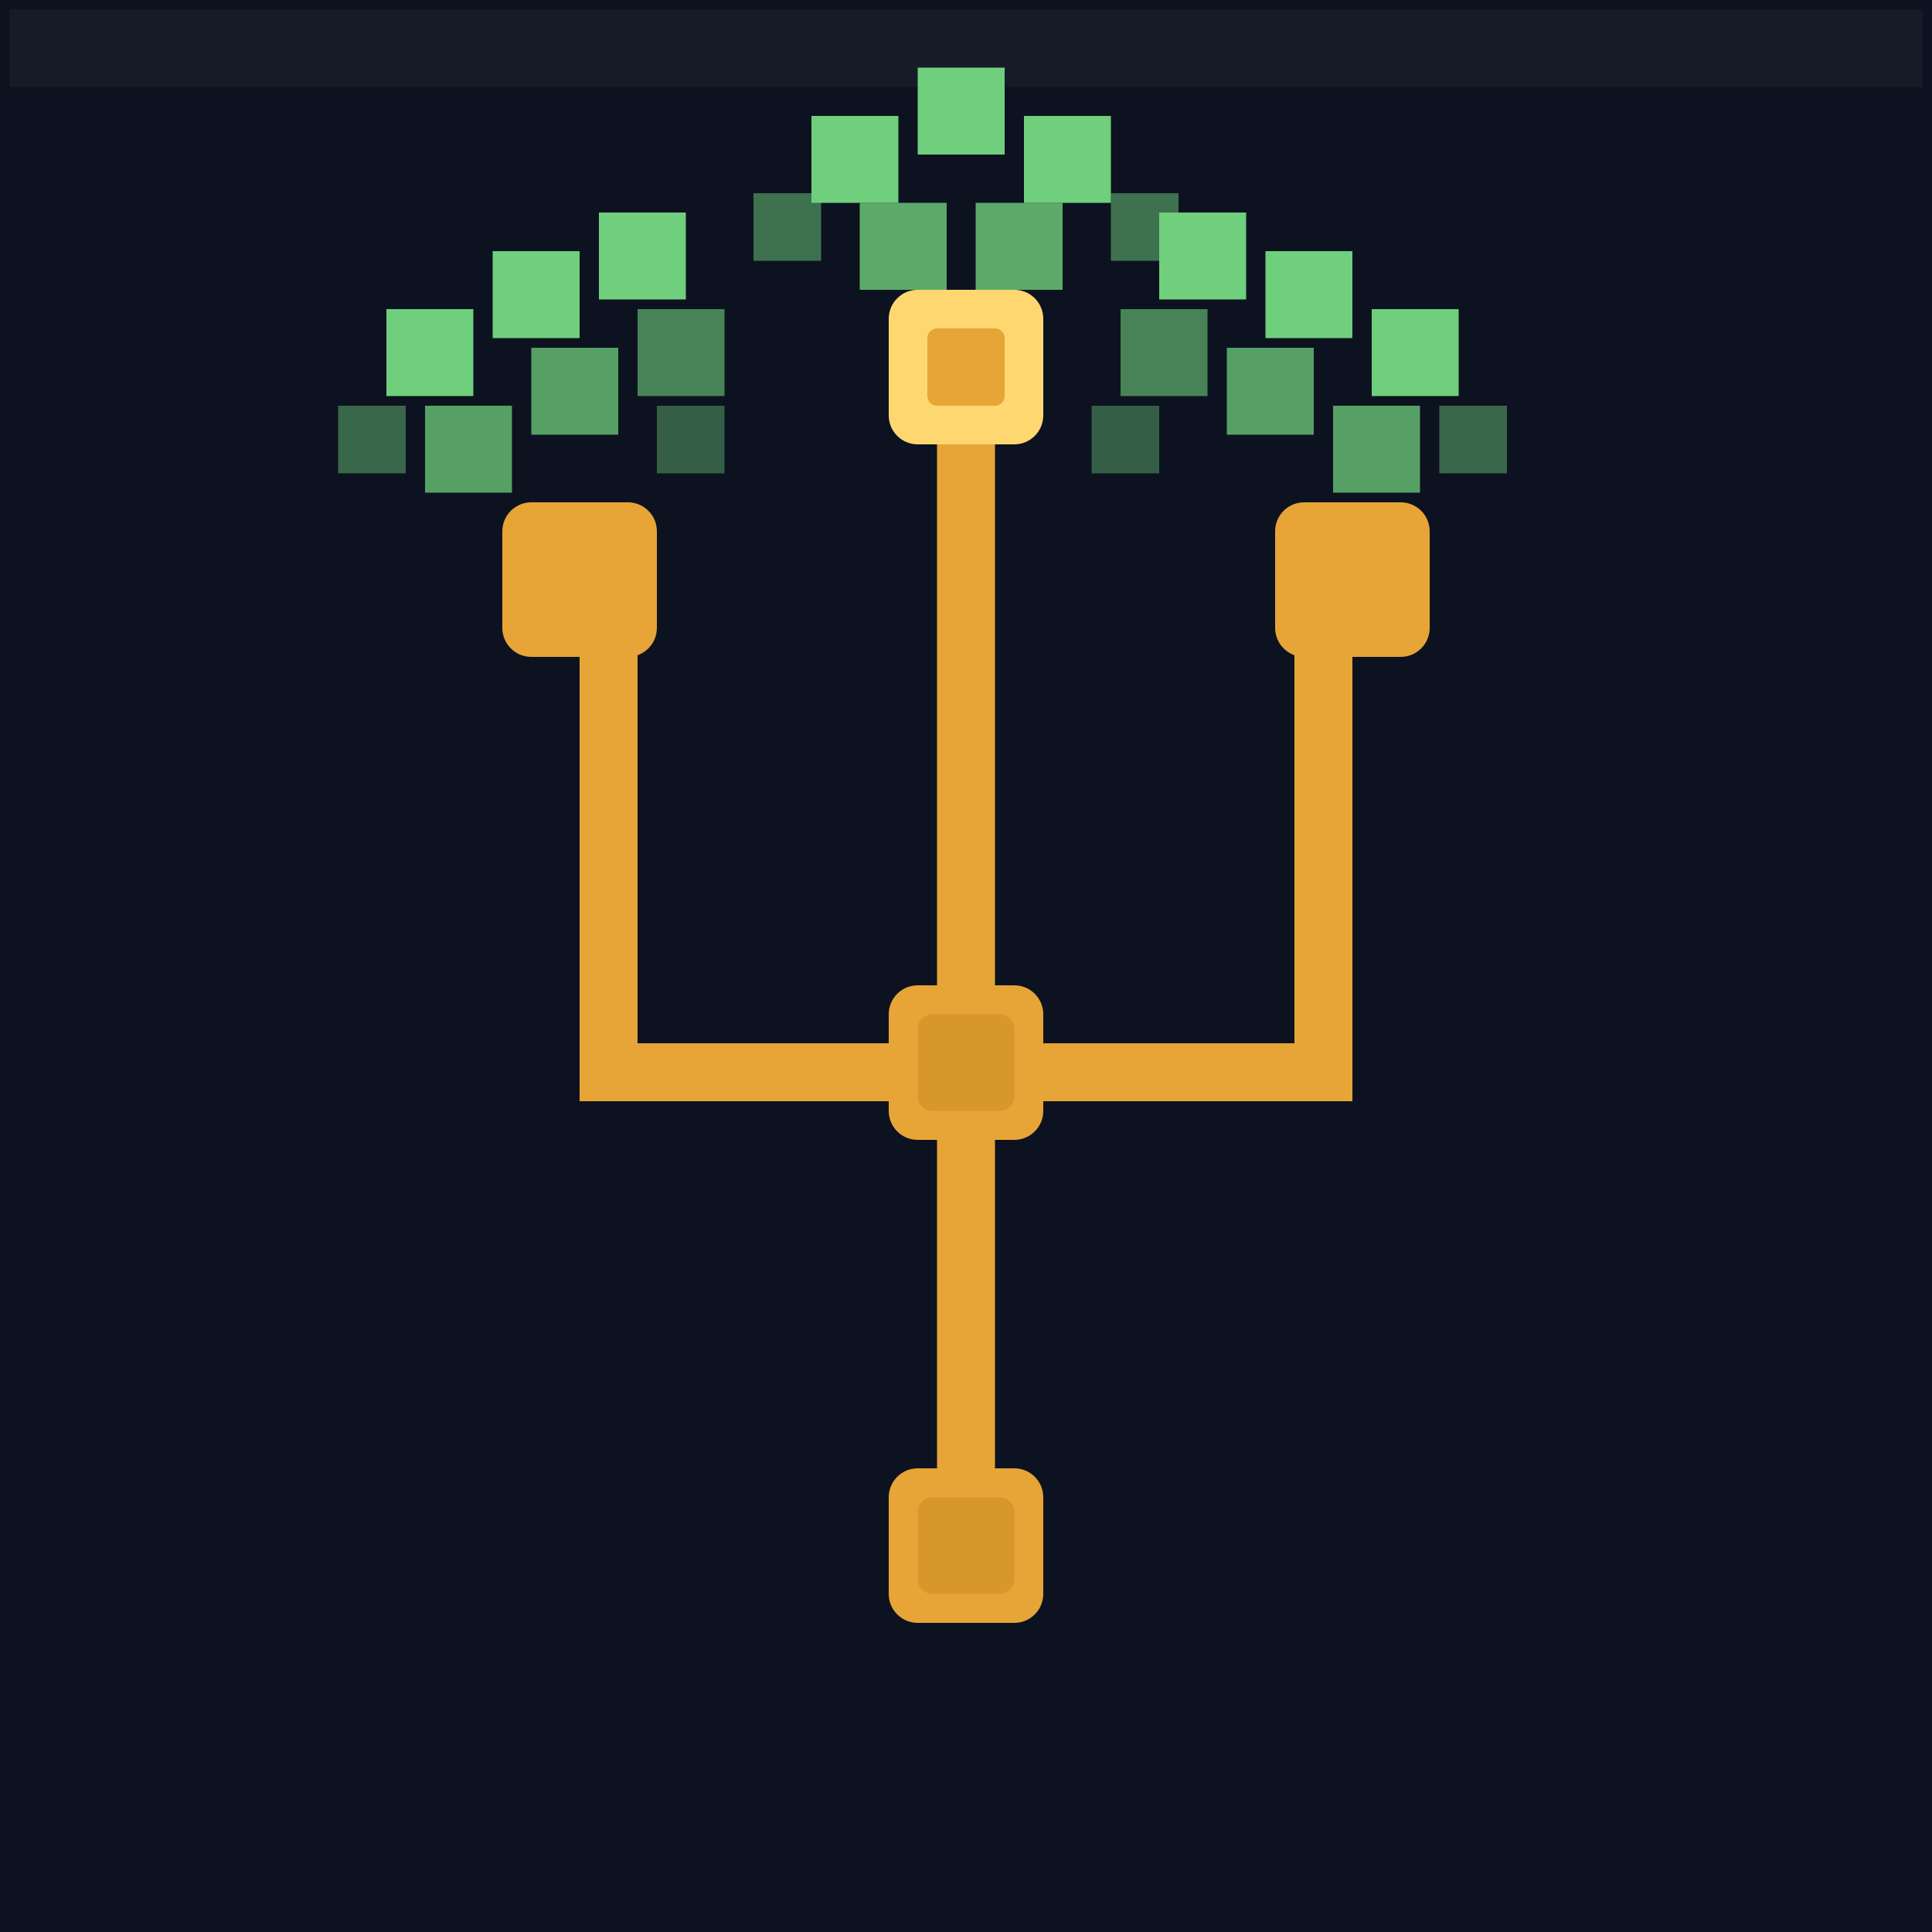
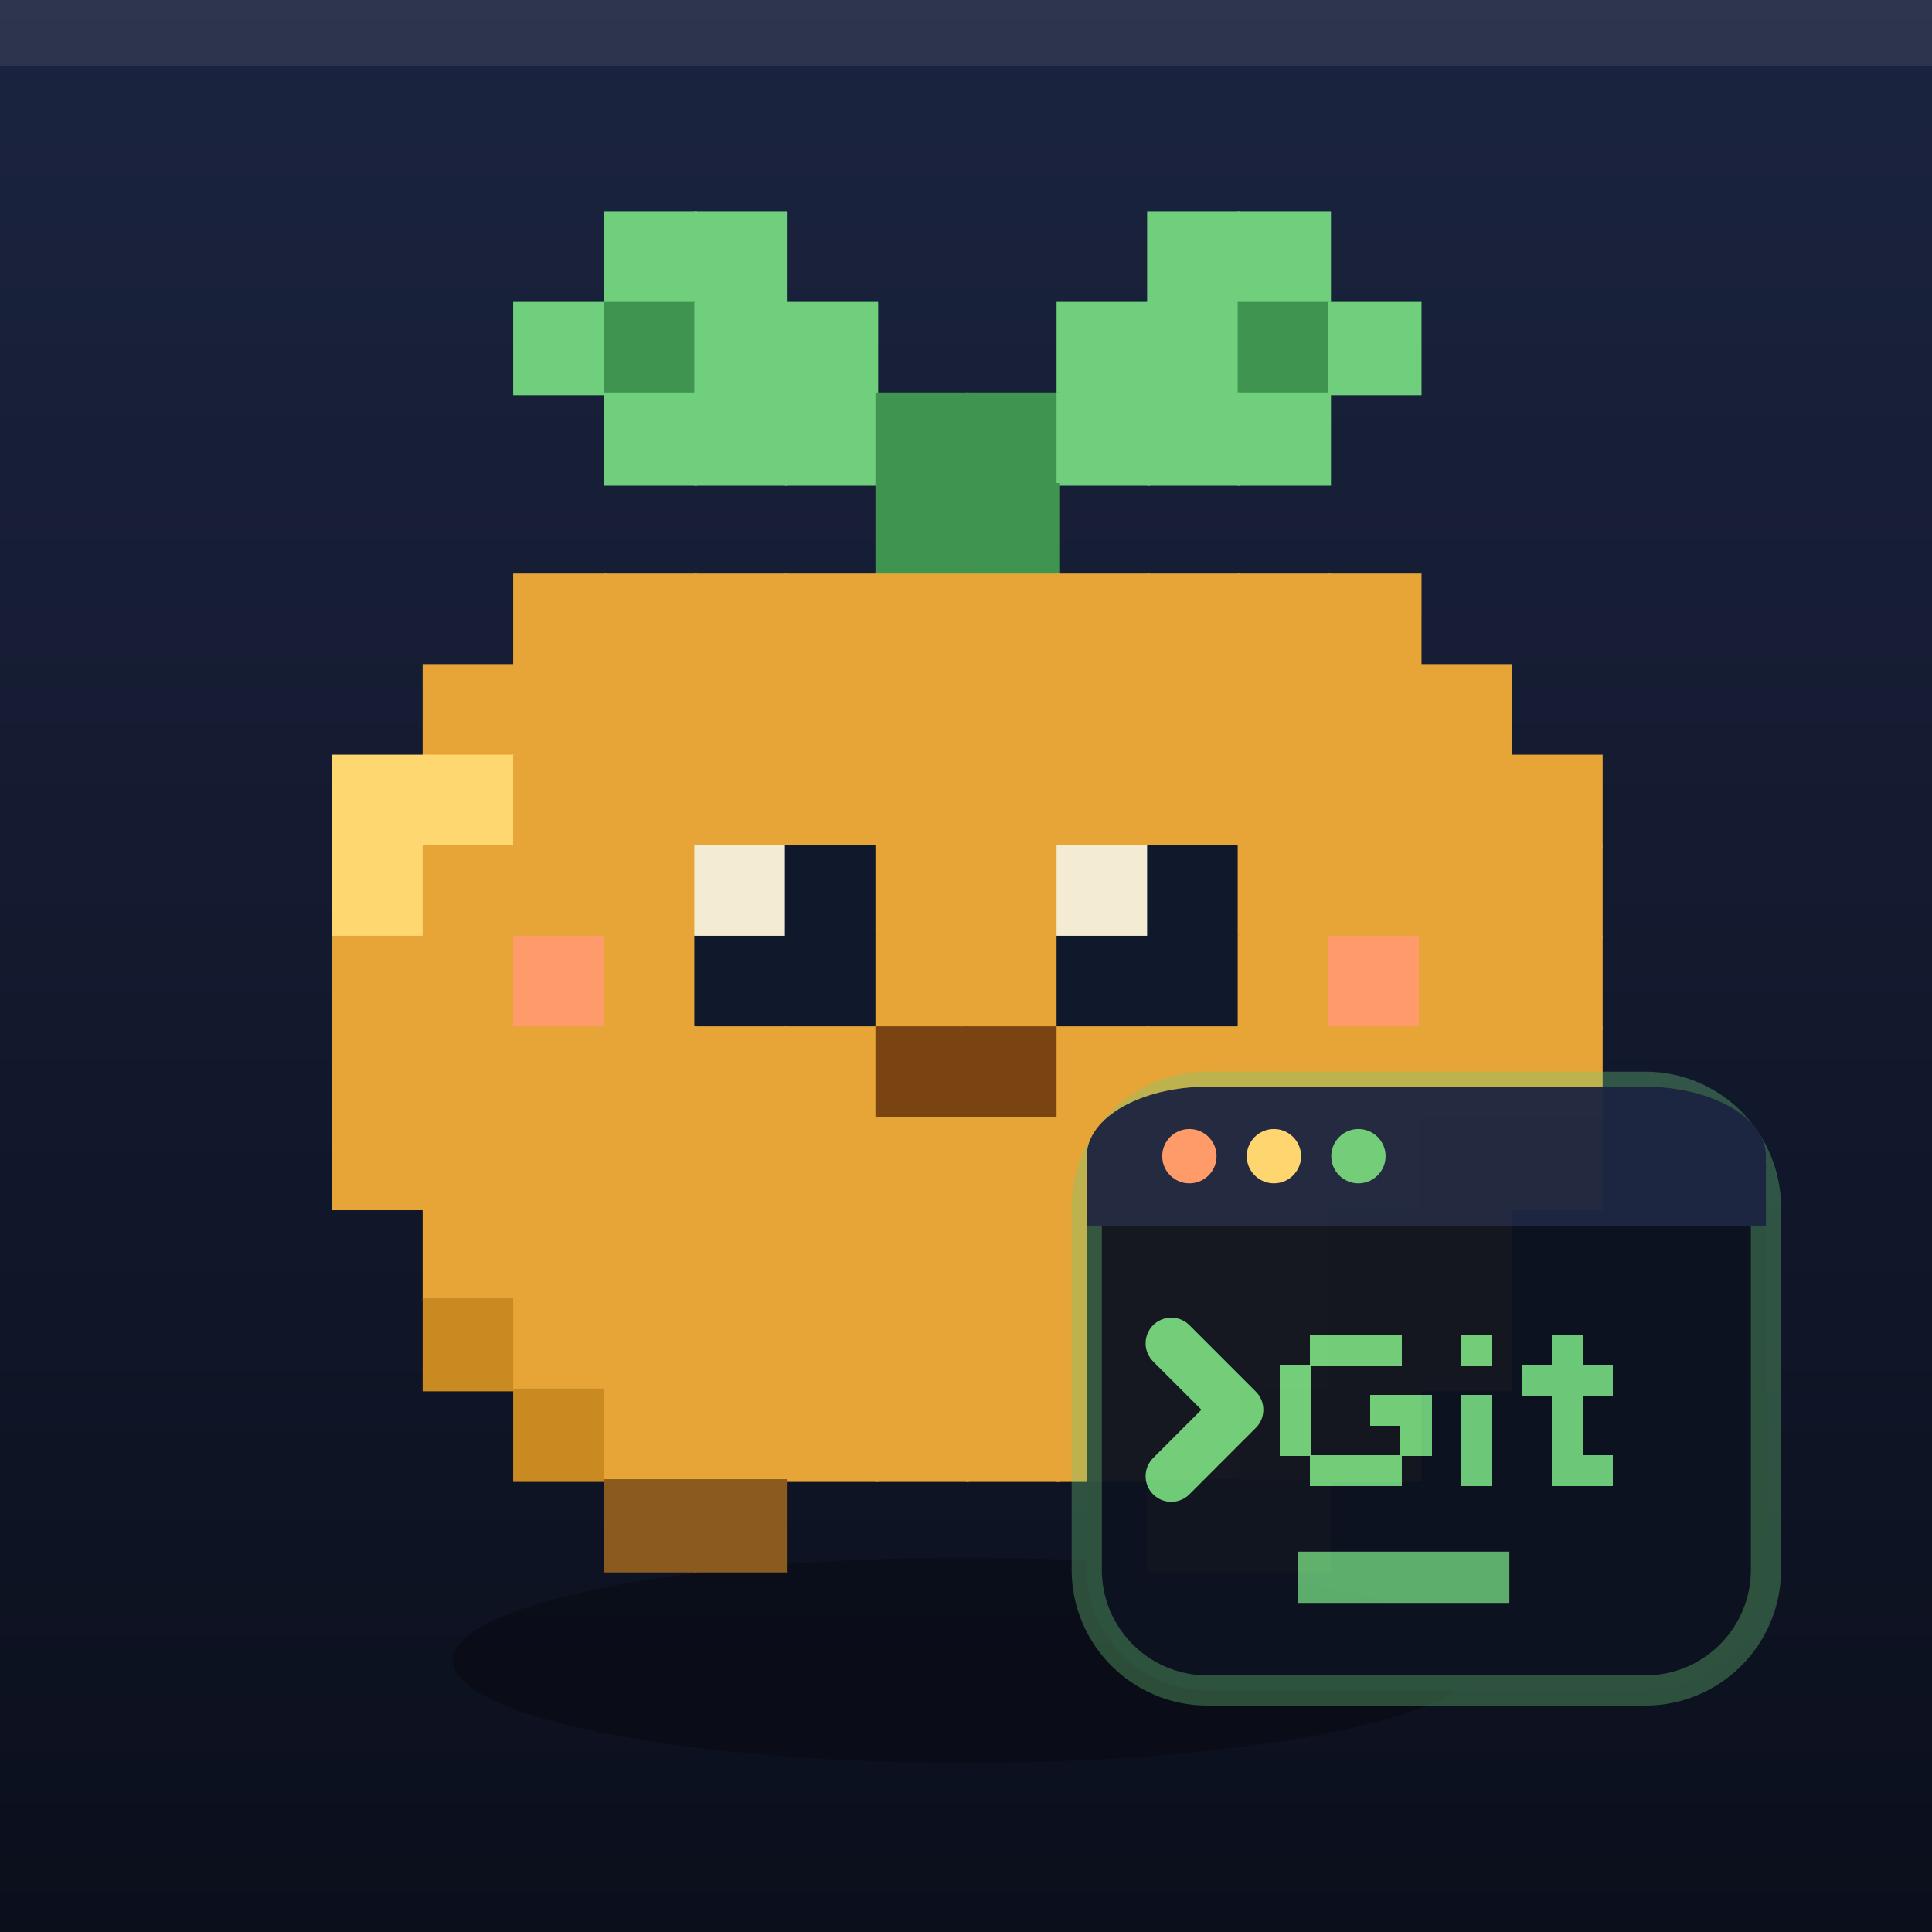
- <svg xmlns="http://www.w3.org/2000/svg" viewBox="0 0 200 200" width="200" height="200">
-   <rect width="200" height="200" fill="#0d1220" />
-   <rect x="1" y="1" width="198" height="8" fill="rgba(244,236,210,.045)" />
-   <rect x="97" y="38" width="6" height="128" fill="#e6a536" />
-   <rect x="60" y="108" width="37" height="6" fill="#e6a536" />
-   <rect x="60" y="60" width="6" height="54" fill="#e6a536" />
-   <rect x="103" y="108" width="37" height="6" fill="#e6a536" />
-   <rect x="134" y="60" width="6" height="54" fill="#e6a536" />
-   <rect x="92" y="152" width="16" height="16" rx="3" fill="#e6a536" />
-   <rect x="95" y="155" width="10" height="10" rx="1.5" fill="#c98a22" opacity=".5" />
-   <rect x="92" y="102" width="16" height="16" rx="3" fill="#e6a536" />
-   <rect x="95" y="105" width="10" height="10" rx="1.5" fill="#c98a22" opacity=".5" />
-   <rect x="92" y="30" width="16" height="16" rx="3" fill="#ffd770" />
-   <rect x="96" y="34" width="8" height="8" rx="1" fill="#e6a536" />
-   <rect x="52" y="52" width="16" height="16" rx="3" fill="#e6a536" />
-   <rect x="132" y="52" width="16" height="16" rx="3" fill="#e6a536" />
-   <rect x="40" y="32" width="9" height="9" fill="#6fcf7c" />
-   <rect x="51" y="26" width="9" height="9" fill="#6fcf7c" />
-   <rect x="62" y="22" width="9" height="9" fill="#6fcf7c" />
-   <rect x="44" y="42" width="9" height="9" fill="#6fcf7c" opacity=".75" />
-   <rect x="55" y="36" width="9" height="9" fill="#6fcf7c" opacity=".75" />
-   <rect x="66" y="32" width="9" height="9" fill="#6fcf7c" opacity=".6" />
-   <rect x="35" y="42" width="7" height="7" fill="#6fcf7c" opacity=".45" />
-   <rect x="68" y="42" width="7" height="7" fill="#6fcf7c" opacity=".4" />
-   <rect x="142" y="32" width="9" height="9" fill="#6fcf7c" />
-   <rect x="131" y="26" width="9" height="9" fill="#6fcf7c" />
-   <rect x="120" y="22" width="9" height="9" fill="#6fcf7c" />
-   <rect x="138" y="42" width="9" height="9" fill="#6fcf7c" opacity=".75" />
-   <rect x="127" y="36" width="9" height="9" fill="#6fcf7c" opacity=".75" />
-   <rect x="116" y="32" width="9" height="9" fill="#6fcf7c" opacity=".6" />
-   <rect x="149" y="42" width="7" height="7" fill="#6fcf7c" opacity=".45" />
-   <rect x="113" y="42" width="7" height="7" fill="#6fcf7c" opacity=".4" />
-   <rect x="84" y="12" width="9" height="9" fill="#6fcf7c" />
-   <rect x="95" y="7" width="9" height="9" fill="#6fcf7c" />
-   <rect x="106" y="12" width="9" height="9" fill="#6fcf7c" />
-   <rect x="89" y="21" width="9" height="9" fill="#6fcf7c" opacity=".8" />
-   <rect x="101" y="21" width="9" height="9" fill="#6fcf7c" opacity=".8" />
-   <rect x="78" y="20" width="7" height="7" fill="#6fcf7c" opacity=".5" />
-   <rect x="115" y="20" width="7" height="7" fill="#6fcf7c" opacity=".5" />
+ <svg xmlns="http://www.w3.org/2000/svg" width="512" height="512" viewBox="0 0 64 64" shape-rendering="geometricPrecision">
+   <defs>
+     <linearGradient id="appbg" x1="0" y1="0" x2="0" y2="1">
+       <stop offset="0" stop-color="#1b2440" />
+       <stop offset="1" stop-color="#0b0f1c" />
+     </linearGradient>
+   </defs>
+   <rect width="64" height="64" fill="url(#appbg)" />
+   <rect width="64" height="2.2" fill="#fff" opacity=".08" />
+   <ellipse cx="32" cy="55" rx="17" ry="3.4" fill="#000" opacity=".26" />
+   <g transform="translate(8,7) scale(3)">
+     <rect x="4" y="0" width="1.03" height="1.03" fill="#6fcf7c" />
+     <rect x="5" y="0" width="1.03" height="1.03" fill="#6fcf7c" />
+     <rect x="10" y="0" width="1.03" height="1.03" fill="#6fcf7c" />
+     <rect x="11" y="0" width="1.03" height="1.03" fill="#6fcf7c" />
+     <rect x="3" y="1" width="1.03" height="1.03" fill="#6fcf7c" />
+     <rect x="4" y="1" width="1.03" height="1.03" fill="#3f9550" />
+     <rect x="5" y="1" width="1.03" height="1.03" fill="#6fcf7c" />
+     <rect x="6" y="1" width="1.03" height="1.03" fill="#6fcf7c" />
+     <rect x="9" y="1" width="1.03" height="1.03" fill="#6fcf7c" />
+     <rect x="10" y="1" width="1.03" height="1.03" fill="#6fcf7c" />
+     <rect x="11" y="1" width="1.03" height="1.03" fill="#3f9550" />
+     <rect x="12" y="1" width="1.03" height="1.03" fill="#6fcf7c" />
+     <rect x="4" y="2" width="1.03" height="1.03" fill="#6fcf7c" />
+     <rect x="5" y="2" width="1.03" height="1.03" fill="#6fcf7c" />
+     <rect x="6" y="2" width="1.03" height="1.03" fill="#6fcf7c" />
+     <rect x="7" y="2" width="1.03" height="1.03" fill="#3f9550" />
+     <rect x="8" y="2" width="1.03" height="1.03" fill="#3f9550" />
+     <rect x="9" y="2" width="1.03" height="1.03" fill="#6fcf7c" />
+     <rect x="10" y="2" width="1.03" height="1.03" fill="#6fcf7c" />
+     <rect x="11" y="2" width="1.03" height="1.03" fill="#6fcf7c" />
+     <rect x="7" y="3" width="1.03" height="1.03" fill="#3f9550" />
+     <rect x="8" y="3" width="1.03" height="1.03" fill="#3f9550" />
+     <rect x="3" y="4" width="1.03" height="1.03" fill="#e6a536" />
+     <rect x="4" y="4" width="1.03" height="1.03" fill="#e6a536" />
+     <rect x="5" y="4" width="1.03" height="1.03" fill="#e6a536" />
+     <rect x="6" y="4" width="1.03" height="1.03" fill="#e6a536" />
+     <rect x="7" y="4" width="1.03" height="1.03" fill="#e6a536" />
+     <rect x="8" y="4" width="1.03" height="1.03" fill="#e6a536" />
+     <rect x="9" y="4" width="1.03" height="1.03" fill="#e6a536" />
+     <rect x="10" y="4" width="1.03" height="1.03" fill="#e6a536" />
+     <rect x="11" y="4" width="1.03" height="1.03" fill="#e6a536" />
+     <rect x="12" y="4" width="1.03" height="1.03" fill="#e6a536" />
+     <rect x="2" y="5" width="1.03" height="1.03" fill="#e6a536" />
+     <rect x="3" y="5" width="1.03" height="1.03" fill="#e6a536" />
+     <rect x="4" y="5" width="1.03" height="1.03" fill="#e6a536" />
+     <rect x="5" y="5" width="1.03" height="1.03" fill="#e6a536" />
+     <rect x="6" y="5" width="1.03" height="1.03" fill="#e6a536" />
+     <rect x="7" y="5" width="1.03" height="1.03" fill="#e6a536" />
+     <rect x="8" y="5" width="1.03" height="1.03" fill="#e6a536" />
+     <rect x="9" y="5" width="1.03" height="1.03" fill="#e6a536" />
+     <rect x="10" y="5" width="1.03" height="1.03" fill="#e6a536" />
+     <rect x="11" y="5" width="1.03" height="1.03" fill="#e6a536" />
+     <rect x="12" y="5" width="1.03" height="1.03" fill="#e6a536" />
+     <rect x="13" y="5" width="1.03" height="1.03" fill="#e6a536" />
+     <rect x="1" y="6" width="1.03" height="1.03" fill="#ffd770" />
+     <rect x="2" y="6" width="1.03" height="1.03" fill="#ffd770" />
+     <rect x="3" y="6" width="1.03" height="1.03" fill="#e6a536" />
+     <rect x="4" y="6" width="1.03" height="1.03" fill="#e6a536" />
+     <rect x="5" y="6" width="1.03" height="1.03" fill="#e6a536" />
+     <rect x="6" y="6" width="1.03" height="1.03" fill="#e6a536" />
+     <rect x="7" y="6" width="1.03" height="1.03" fill="#e6a536" />
+     <rect x="8" y="6" width="1.03" height="1.03" fill="#e6a536" />
+     <rect x="9" y="6" width="1.03" height="1.03" fill="#e6a536" />
+     <rect x="10" y="6" width="1.03" height="1.03" fill="#e6a536" />
+     <rect x="11" y="6" width="1.03" height="1.03" fill="#e6a536" />
+     <rect x="12" y="6" width="1.03" height="1.03" fill="#e6a536" />
+     <rect x="13" y="6" width="1.03" height="1.03" fill="#e6a536" />
+     <rect x="14" y="6" width="1.03" height="1.03" fill="#e6a536" />
+     <rect x="1" y="7" width="1.03" height="1.03" fill="#ffd770" />
+     <rect x="2" y="7" width="1.03" height="1.03" fill="#e6a536" />
+     <rect x="3" y="7" width="1.03" height="1.03" fill="#e6a536" />
+     <rect x="4" y="7" width="1.03" height="1.03" fill="#e6a536" />
+     <rect x="5" y="7" width="1.03" height="1.03" fill="#f4ecd2" />
+     <rect x="6" y="7" width="1.03" height="1.03" fill="#10182b" />
+     <rect x="7" y="7" width="1.03" height="1.03" fill="#e6a536" />
+     <rect x="8" y="7" width="1.03" height="1.03" fill="#e6a536" />
+     <rect x="9" y="7" width="1.03" height="1.03" fill="#f4ecd2" />
+     <rect x="10" y="7" width="1.03" height="1.03" fill="#10182b" />
+     <rect x="11" y="7" width="1.03" height="1.03" fill="#e6a536" />
+     <rect x="12" y="7" width="1.03" height="1.03" fill="#e6a536" />
+     <rect x="13" y="7" width="1.03" height="1.03" fill="#e6a536" />
+     <rect x="14" y="7" width="1.03" height="1.03" fill="#e6a536" />
+     <rect x="1" y="8" width="1.03" height="1.03" fill="#e6a536" />
+     <rect x="2" y="8" width="1.03" height="1.03" fill="#e6a536" />
+     <rect x="3" y="8" width="1.03" height="1.03" fill="#ff9b6b" />
+     <rect x="4" y="8" width="1.03" height="1.03" fill="#e6a536" />
+     <rect x="5" y="8" width="1.03" height="1.03" fill="#10182b" />
+     <rect x="6" y="8" width="1.03" height="1.03" fill="#10182b" />
+     <rect x="7" y="8" width="1.03" height="1.03" fill="#e6a536" />
+     <rect x="8" y="8" width="1.03" height="1.03" fill="#e6a536" />
+     <rect x="9" y="8" width="1.03" height="1.03" fill="#10182b" />
+     <rect x="10" y="8" width="1.03" height="1.03" fill="#10182b" />
+     <rect x="11" y="8" width="1.03" height="1.03" fill="#e6a536" />
+     <rect x="12" y="8" width="1.03" height="1.03" fill="#ff9b6b" />
+     <rect x="13" y="8" width="1.03" height="1.03" fill="#e6a536" />
+     <rect x="14" y="8" width="1.03" height="1.03" fill="#e6a536" />
+     <rect x="1" y="9" width="1.03" height="1.03" fill="#e6a536" />
+     <rect x="2" y="9" width="1.03" height="1.03" fill="#e6a536" />
+     <rect x="3" y="9" width="1.03" height="1.03" fill="#e6a536" />
+     <rect x="4" y="9" width="1.03" height="1.03" fill="#e6a536" />
+     <rect x="5" y="9" width="1.03" height="1.03" fill="#e6a536" />
+     <rect x="6" y="9" width="1.03" height="1.03" fill="#e6a536" />
+     <rect x="7" y="9" width="1.03" height="1.03" fill="#7a4412" />
+     <rect x="8" y="9" width="1.03" height="1.03" fill="#7a4412" />
+     <rect x="9" y="9" width="1.03" height="1.03" fill="#e6a536" />
+     <rect x="10" y="9" width="1.03" height="1.03" fill="#e6a536" />
+     <rect x="11" y="9" width="1.03" height="1.03" fill="#e6a536" />
+     <rect x="12" y="9" width="1.03" height="1.03" fill="#e6a536" />
+     <rect x="13" y="9" width="1.03" height="1.03" fill="#e6a536" />
+     <rect x="14" y="9" width="1.03" height="1.03" fill="#e6a536" />
+     <rect x="1" y="10" width="1.03" height="1.03" fill="#e6a536" />
+     <rect x="2" y="10" width="1.03" height="1.03" fill="#e6a536" />
+     <rect x="3" y="10" width="1.03" height="1.03" fill="#e6a536" />
+     <rect x="4" y="10" width="1.03" height="1.03" fill="#e6a536" />
+     <rect x="5" y="10" width="1.03" height="1.03" fill="#e6a536" />
+     <rect x="6" y="10" width="1.03" height="1.03" fill="#e6a536" />
+     <rect x="7" y="10" width="1.03" height="1.03" fill="#e6a536" />
+     <rect x="8" y="10" width="1.03" height="1.03" fill="#e6a536" />
+     <rect x="9" y="10" width="1.03" height="1.03" fill="#e6a536" />
+     <rect x="10" y="10" width="1.03" height="1.03" fill="#e6a536" />
+     <rect x="11" y="10" width="1.03" height="1.03" fill="#e6a536" />
+     <rect x="12" y="10" width="1.03" height="1.03" fill="#e6a536" />
+     <rect x="13" y="10" width="1.03" height="1.03" fill="#c98a22" />
+     <rect x="14" y="10" width="1.03" height="1.03" fill="#c98a22" />
+     <rect x="2" y="11" width="1.03" height="1.03" fill="#e6a536" />
+     <rect x="3" y="11" width="1.03" height="1.03" fill="#e6a536" />
+     <rect x="4" y="11" width="1.03" height="1.03" fill="#e6a536" />
+     <rect x="5" y="11" width="1.03" height="1.03" fill="#e6a536" />
+     <rect x="6" y="11" width="1.03" height="1.03" fill="#e6a536" />
+     <rect x="7" y="11" width="1.03" height="1.03" fill="#e6a536" />
+     <rect x="8" y="11" width="1.03" height="1.03" fill="#e6a536" />
+     <rect x="9" y="11" width="1.03" height="1.03" fill="#e6a536" />
+     <rect x="10" y="11" width="1.03" height="1.03" fill="#e6a536" />
+     <rect x="11" y="11" width="1.03" height="1.03" fill="#e6a536" />
+     <rect x="12" y="11" width="1.03" height="1.03" fill="#c98a22" />
+     <rect x="13" y="11" width="1.03" height="1.03" fill="#c98a22" />
+     <rect x="2" y="12" width="1.03" height="1.03" fill="#c98a22" />
+     <rect x="3" y="12" width="1.03" height="1.03" fill="#e6a536" />
+     <rect x="4" y="12" width="1.03" height="1.03" fill="#e6a536" />
+     <rect x="5" y="12" width="1.03" height="1.03" fill="#e6a536" />
+     <rect x="6" y="12" width="1.03" height="1.03" fill="#e6a536" />
+     <rect x="7" y="12" width="1.03" height="1.03" fill="#e6a536" />
+     <rect x="8" y="12" width="1.03" height="1.03" fill="#e6a536" />
+     <rect x="9" y="12" width="1.03" height="1.03" fill="#e6a536" />
+     <rect x="10" y="12" width="1.03" height="1.03" fill="#e6a536" />
+     <rect x="11" y="12" width="1.03" height="1.03" fill="#e6a536" />
+     <rect x="12" y="12" width="1.03" height="1.03" fill="#c98a22" />
+     <rect x="13" y="12" width="1.03" height="1.03" fill="#c98a22" />
+     <rect x="3" y="13" width="1.03" height="1.03" fill="#c98a22" />
+     <rect x="4" y="13" width="1.03" height="1.03" fill="#e6a536" />
+     <rect x="5" y="13" width="1.03" height="1.03" fill="#e6a536" />
+     <rect x="6" y="13" width="1.03" height="1.03" fill="#e6a536" />
+     <rect x="7" y="13" width="1.03" height="1.03" fill="#e6a536" />
+     <rect x="8" y="13" width="1.03" height="1.03" fill="#e6a536" />
+     <rect x="9" y="13" width="1.03" height="1.03" fill="#e6a536" />
+     <rect x="10" y="13" width="1.03" height="1.03" fill="#e6a536" />
+     <rect x="11" y="13" width="1.03" height="1.03" fill="#c98a22" />
+     <rect x="12" y="13" width="1.03" height="1.03" fill="#c98a22" />
+     <rect x="4" y="14" width="1.03" height="1.03" fill="#8a5a1e" />
+     <rect x="5" y="14" width="1.03" height="1.03" fill="#8a5a1e" />
+     <rect x="10" y="14" width="1.03" height="1.03" fill="#8a5a1e" />
+     <rect x="11" y="14" width="1.03" height="1.03" fill="#8a5a1e" />
+   </g>
+   <g opacity=".96">
+     <rect x="36" y="36" width="22.5" height="20" rx="4" fill="#0d1220" />
+     <rect x="36" y="36" width="22.5" height="20" rx="4" fill="none" stroke="#6fcf7c" stroke-opacity=".35" stroke-width="1" />
+     <rect x="36" y="36" width="22.5" height="4.6" rx="4" fill="#1c2742" />
+     <rect x="36" y="38.5" width="22.5" height="2.1" fill="#1c2742" />
+     <circle cx="39.4" cy="38.3" r=".9" fill="#ff9b6b" />
+     <circle cx="42.2" cy="38.3" r=".9" fill="#ffd770" />
+     <circle cx="45" cy="38.3" r=".9" fill="#6fcf7c" />
+     <g stroke="#6fcf7c" stroke-width="1.7" fill="none" stroke-linecap="round" stroke-linejoin="round">
+       <path d="M38.8 44.5 L41 46.7 L38.8 48.9" />
+     </g>
+     <g shape-rendering="crispEdges" transform="translate(42.4,44.2) scale(1.0)">
+       <rect x="1" y="0" width="1.03" height="1.03" fill="#6fcf7c" />
+       <rect x="2" y="0" width="1.03" height="1.03" fill="#6fcf7c" />
+       <rect x="3" y="0" width="1.03" height="1.03" fill="#6fcf7c" />
+       <rect x="6" y="0" width="1.03" height="1.03" fill="#6fcf7c" />
+       <rect x="9" y="0" width="1.03" height="1.03" fill="#6fcf7c" />
+       <rect x="0" y="1" width="1.03" height="1.03" fill="#6fcf7c" />
+       <rect x="8" y="1" width="1.03" height="1.03" fill="#6fcf7c" />
+       <rect x="9" y="1" width="1.03" height="1.03" fill="#6fcf7c" />
+       <rect x="10" y="1" width="1.03" height="1.03" fill="#6fcf7c" />
+       <rect x="0" y="2" width="1.03" height="1.03" fill="#6fcf7c" />
+       <rect x="3" y="2" width="1.03" height="1.03" fill="#6fcf7c" />
+       <rect x="4" y="2" width="1.03" height="1.03" fill="#6fcf7c" />
+       <rect x="6" y="2" width="1.03" height="1.03" fill="#6fcf7c" />
+       <rect x="9" y="2" width="1.03" height="1.03" fill="#6fcf7c" />
+       <rect x="0" y="3" width="1.03" height="1.03" fill="#6fcf7c" />
+       <rect x="4" y="3" width="1.03" height="1.03" fill="#6fcf7c" />
+       <rect x="6" y="3" width="1.03" height="1.03" fill="#6fcf7c" />
+       <rect x="9" y="3" width="1.03" height="1.03" fill="#6fcf7c" />
+       <rect x="1" y="4" width="1.03" height="1.03" fill="#6fcf7c" />
+       <rect x="2" y="4" width="1.03" height="1.03" fill="#6fcf7c" />
+       <rect x="3" y="4" width="1.03" height="1.03" fill="#6fcf7c" />
+       <rect x="6" y="4" width="1.03" height="1.03" fill="#6fcf7c" />
+       <rect x="9" y="4" width="1.03" height="1.03" fill="#6fcf7c" />
+       <rect x="10" y="4" width="1.03" height="1.03" fill="#6fcf7c" />
+     </g>
+     <rect x="43" y="51.4" width="7" height="1.7" fill="#6fcf7c" opacity=".85" />
+   </g>
</svg>
